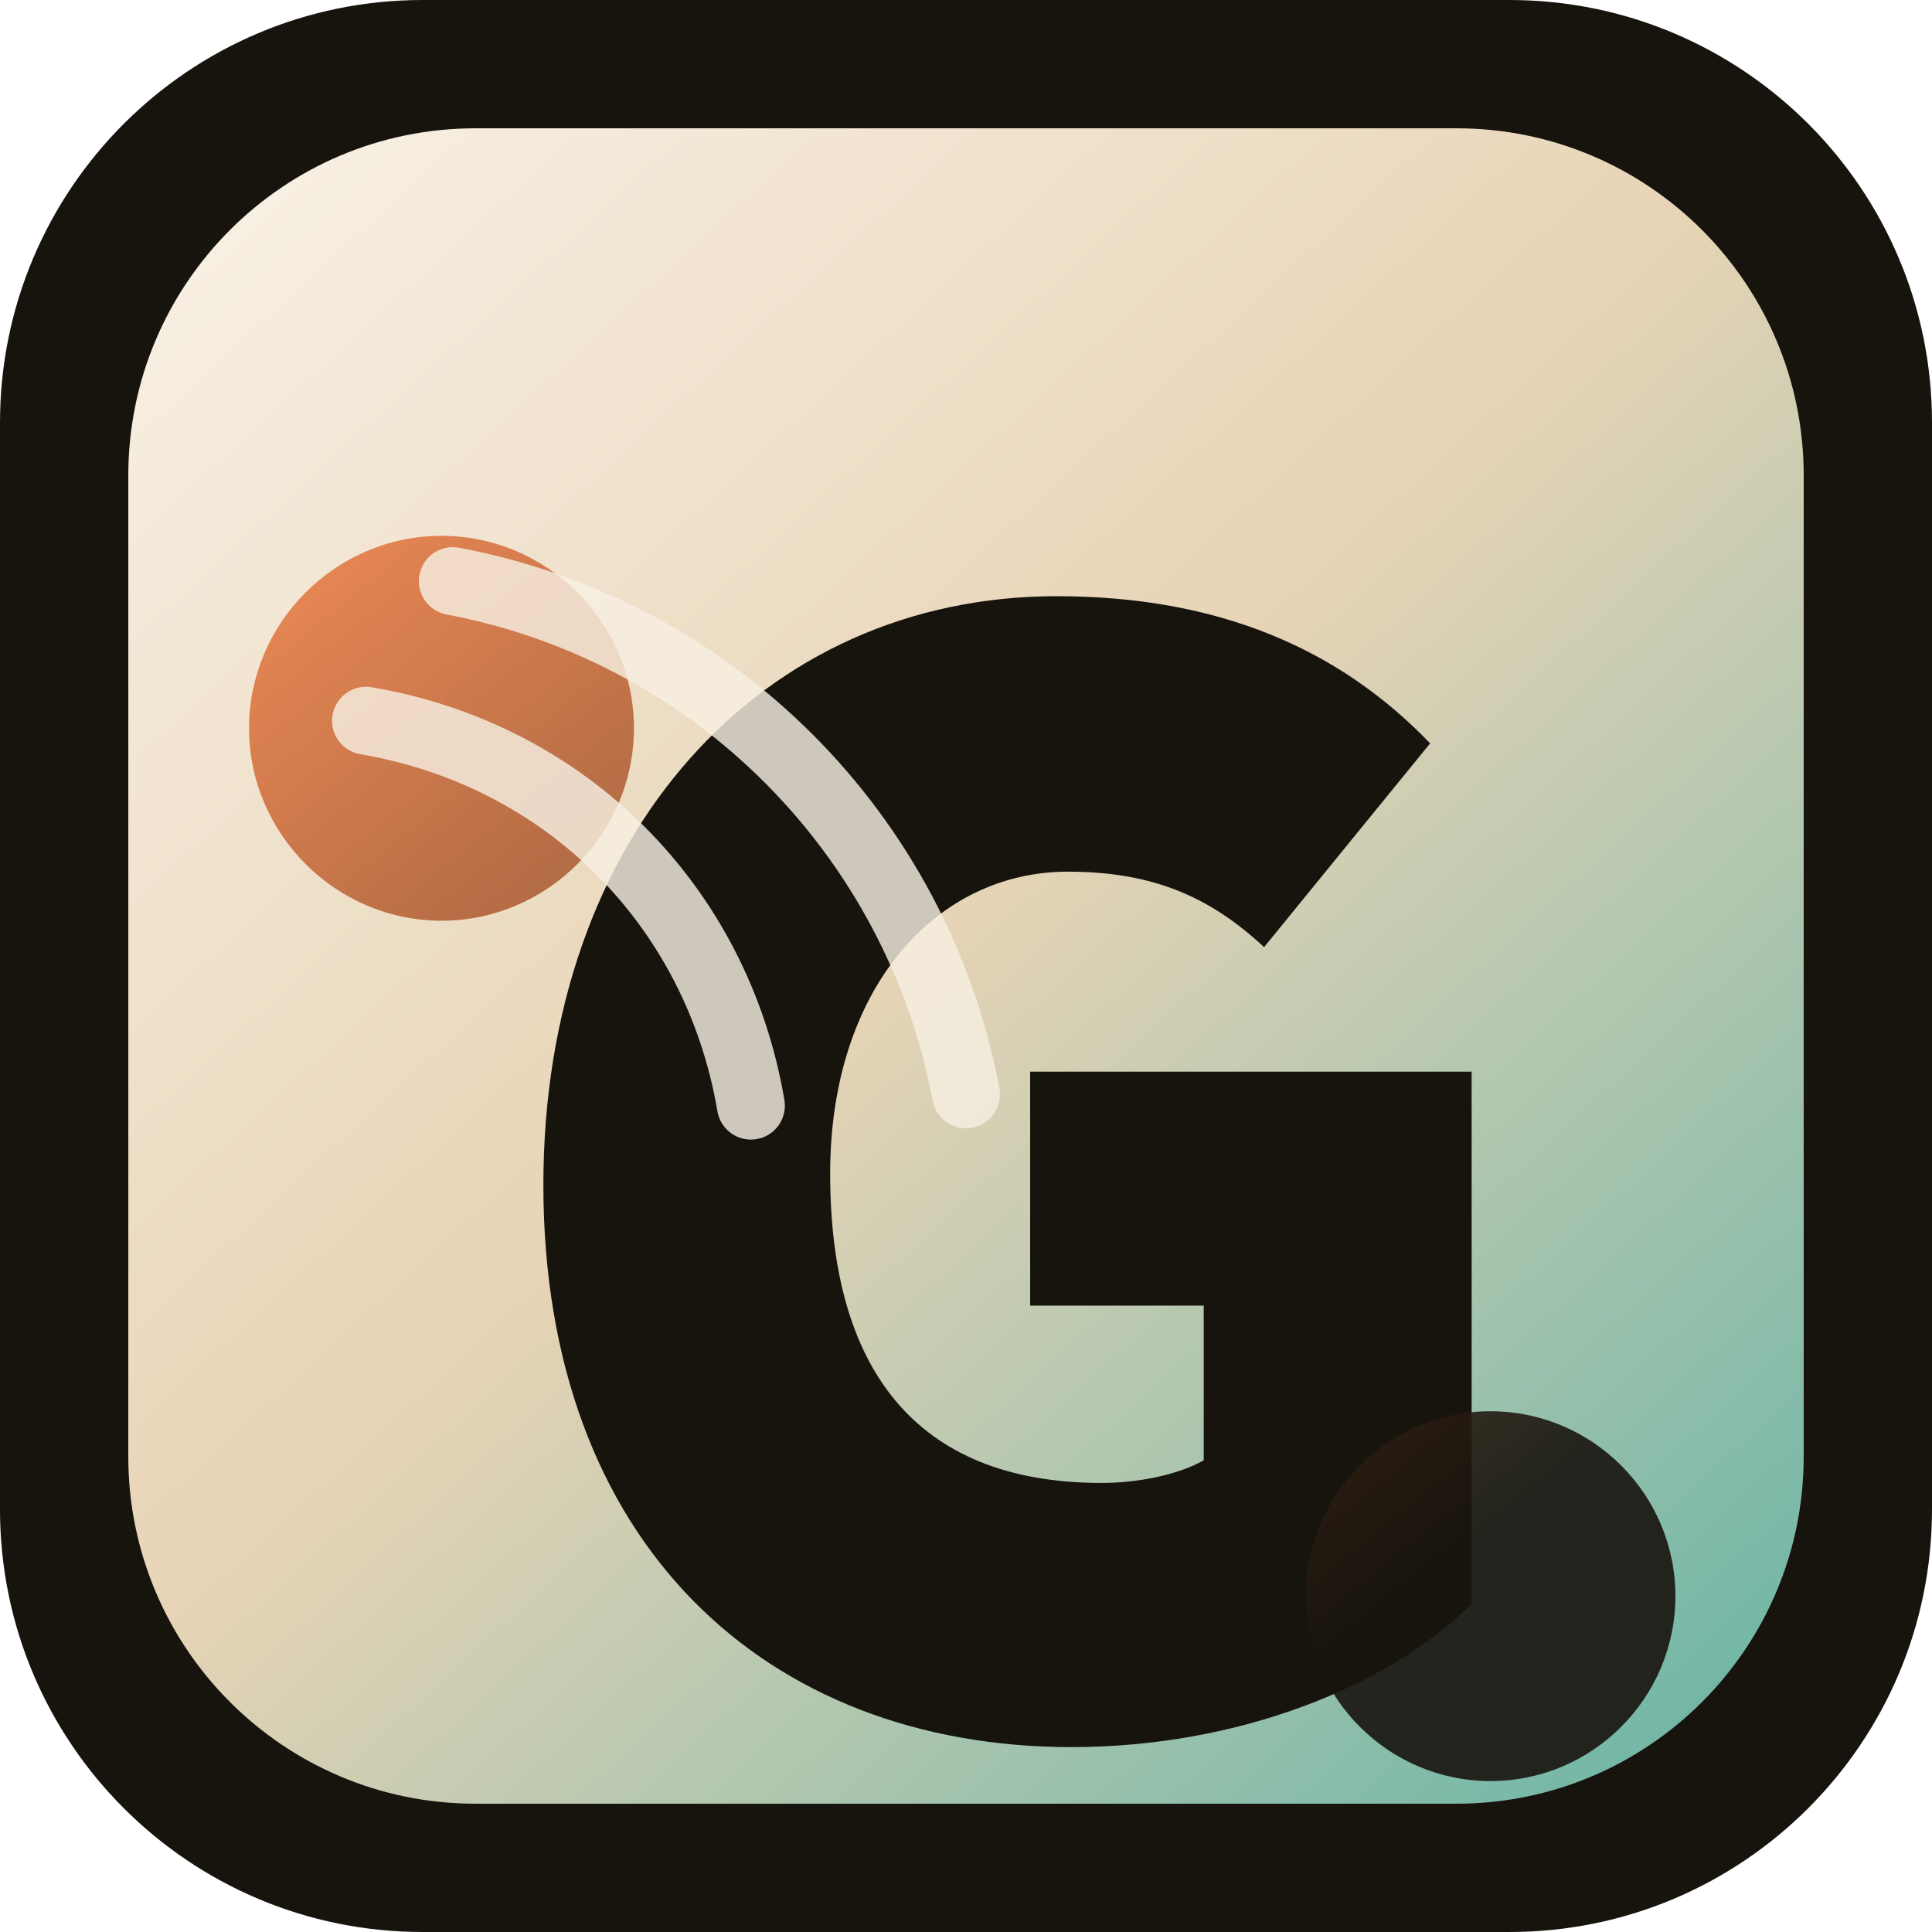
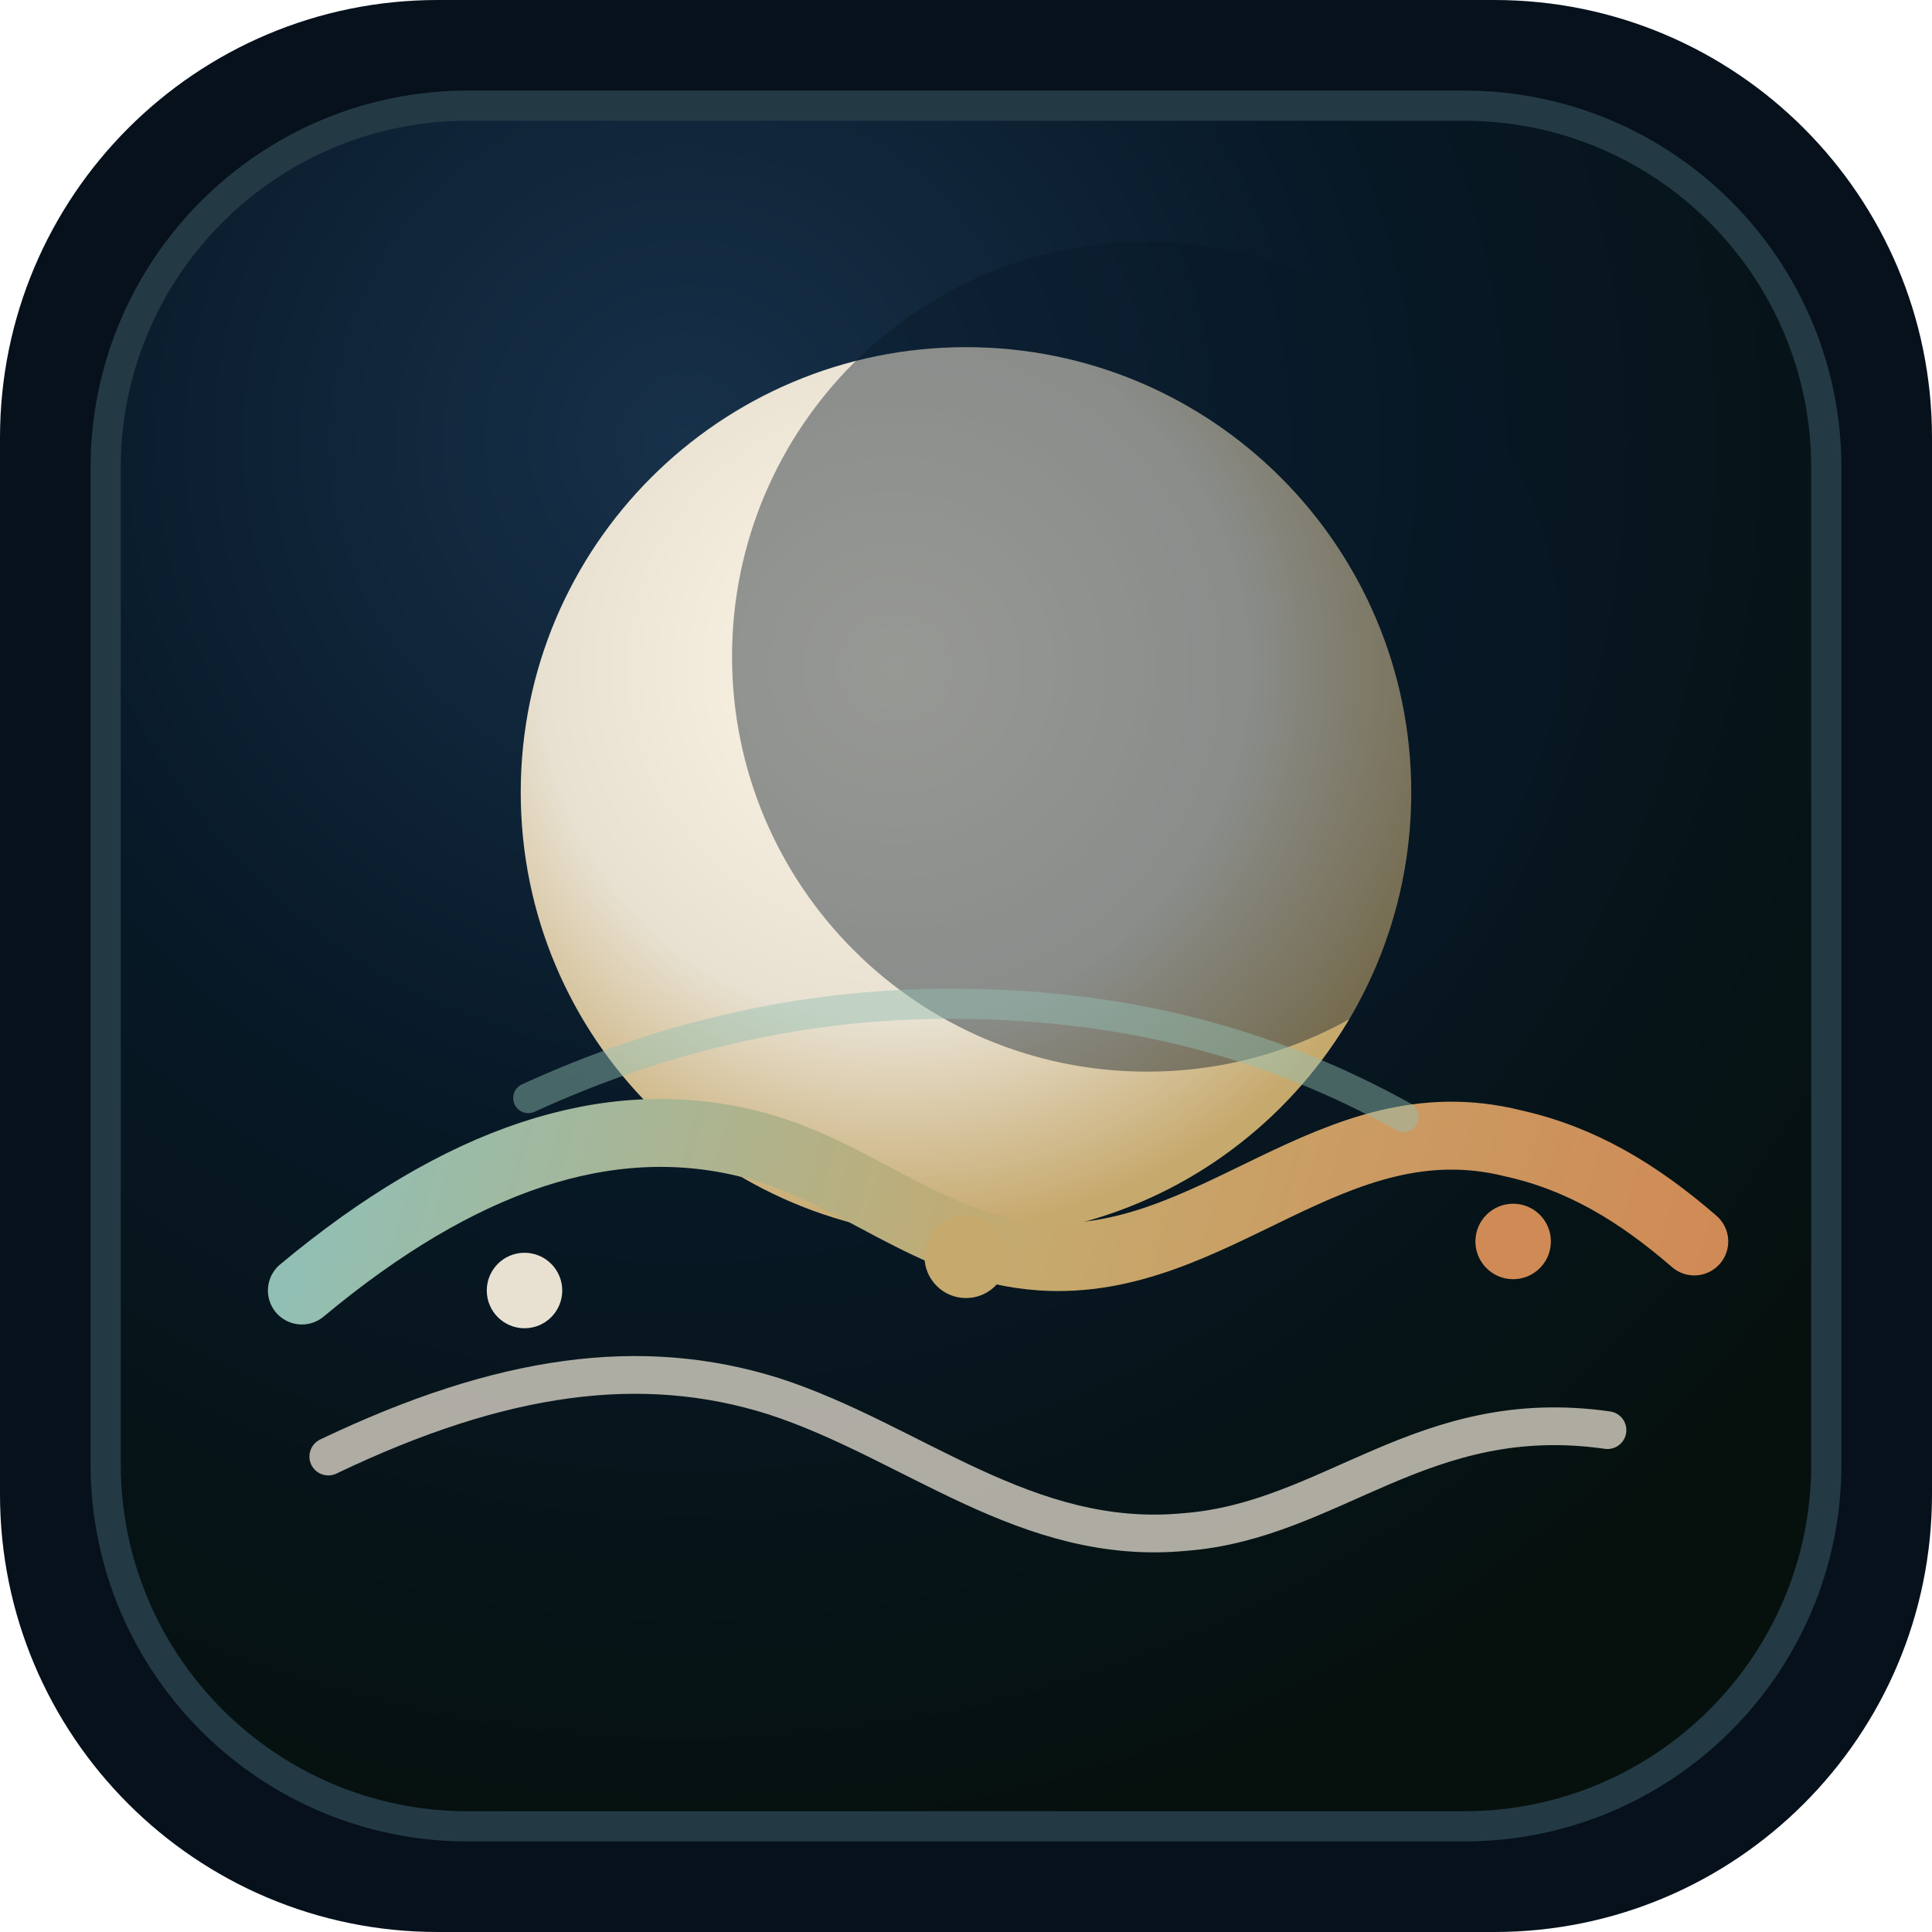
<svg xmlns="http://www.w3.org/2000/svg" viewBox="0 0 512 512">
  <defs>
-     <linearGradient id="bg" x1="70" y1="52" x2="452" y2="468" gradientUnits="userSpaceOnUse">
-       <stop stop-color="#F7EFE2" />
-       <stop offset="0.46" stop-color="#E8D4B6" />
-       <stop offset="1" stop-color="#6FB6A6" />
-     </linearGradient>
-     <linearGradient id="glow" x1="128" y1="116" x2="376" y2="420" gradientUnits="userSpaceOnUse">
-       <stop stop-color="#E37B45" />
-       <stop offset="1" stop-color="#17130D" />
+     <radialGradient id="sky" cx="34%" cy="20%" r="82%">
+       <stop offset="0" stop-color="#17314A" />
+       <stop offset="0.5" stop-color="#071826" />
+       <stop offset="1" stop-color="#06110E" />
+     </radialGradient>
+     <radialGradient id="moon" cx="42%" cy="36%" r="64%">
+       <stop offset="0" stop-color="#FFF6E5" />
+       <stop offset="0.62" stop-color="#E8E1D2" />
+       <stop offset="1" stop-color="#C6A96D" />
+     </radialGradient>
+     <linearGradient id="ridge" x1="86" y1="316" x2="430" y2="414" gradientUnits="userSpaceOnUse">
+       <stop stop-color="#92BFB3" />
+       <stop offset="0.52" stop-color="#C6A96D" />
+       <stop offset="1" stop-color="#D08A56" />
    </linearGradient>
  </defs>
-   <rect width="512" height="512" rx="112" fill="#17130D" />
-   <rect x="34" y="34" width="444" height="444" rx="92" fill="url(#bg)" />
-   <path d="M144 314c0-93 58-156 136-156 43 0 75 14 99 39l-44 54c-14-13-29-20-52-20-35 0-63 31-63 80 0 51 22 82 72 82 9 0 20-2 27-6v-41h-46v-62h117v141c-22 22-62 38-106 38-81 0-140-54-140-149Z" fill="#17130D" />
-   <path d="M117 142c28 0 51 23 51 51s-23 51-51 51-51-23-51-51 23-51 51-51Zm278 232c27 0 49 22 49 49s-22 49-49 49-49-22-49-49 22-49 49-49Z" fill="url(#glow)" opacity="0.9" />
-   <path d="M97 191c53 9 93 49 102 102M120 154c69 13 123 67 136 136" fill="none" stroke="#F7EFE2" stroke-linecap="round" stroke-width="18" opacity="0.82" />
+   <rect width="512" height="512" rx="116" fill="#06111C" />
+   <rect x="28" y="28" width="456" height="456" rx="96" fill="url(#sky)" stroke="#233A45" stroke-width="8" />
+   <circle cx="256" cy="210" r="118" fill="url(#moon)" />
+   <circle cx="304" cy="174" r="110" fill="#071826" opacity="0.42" />
+   <path d="M80 342c42-35 81-48 118-39 29 7 48 28 78 30 46 3 77-42 125-30 18 4 33 13 48 26" fill="none" stroke="url(#ridge)" stroke-linecap="round" stroke-width="18" />
+   <path d="M87 386c46-22 83-27 118-16 37 12 67 40 109 36 39-3 63-34 112-27" fill="none" stroke="#E8E1D2" stroke-linecap="round" stroke-width="10" opacity="0.74" />
+   <path d="M140 291c35-16 72-25 112-25 45 0 84 10 120 30" fill="none" stroke="#92BFB3" stroke-linecap="round" stroke-width="8" opacity="0.46" />
+   <circle cx="139" cy="342" r="10" fill="#E8E1D2" />
+   <circle cx="256" cy="333" r="11" fill="#C6A96D" />
+   <circle cx="401" cy="329" r="10" fill="#D08A56" />
</svg>
